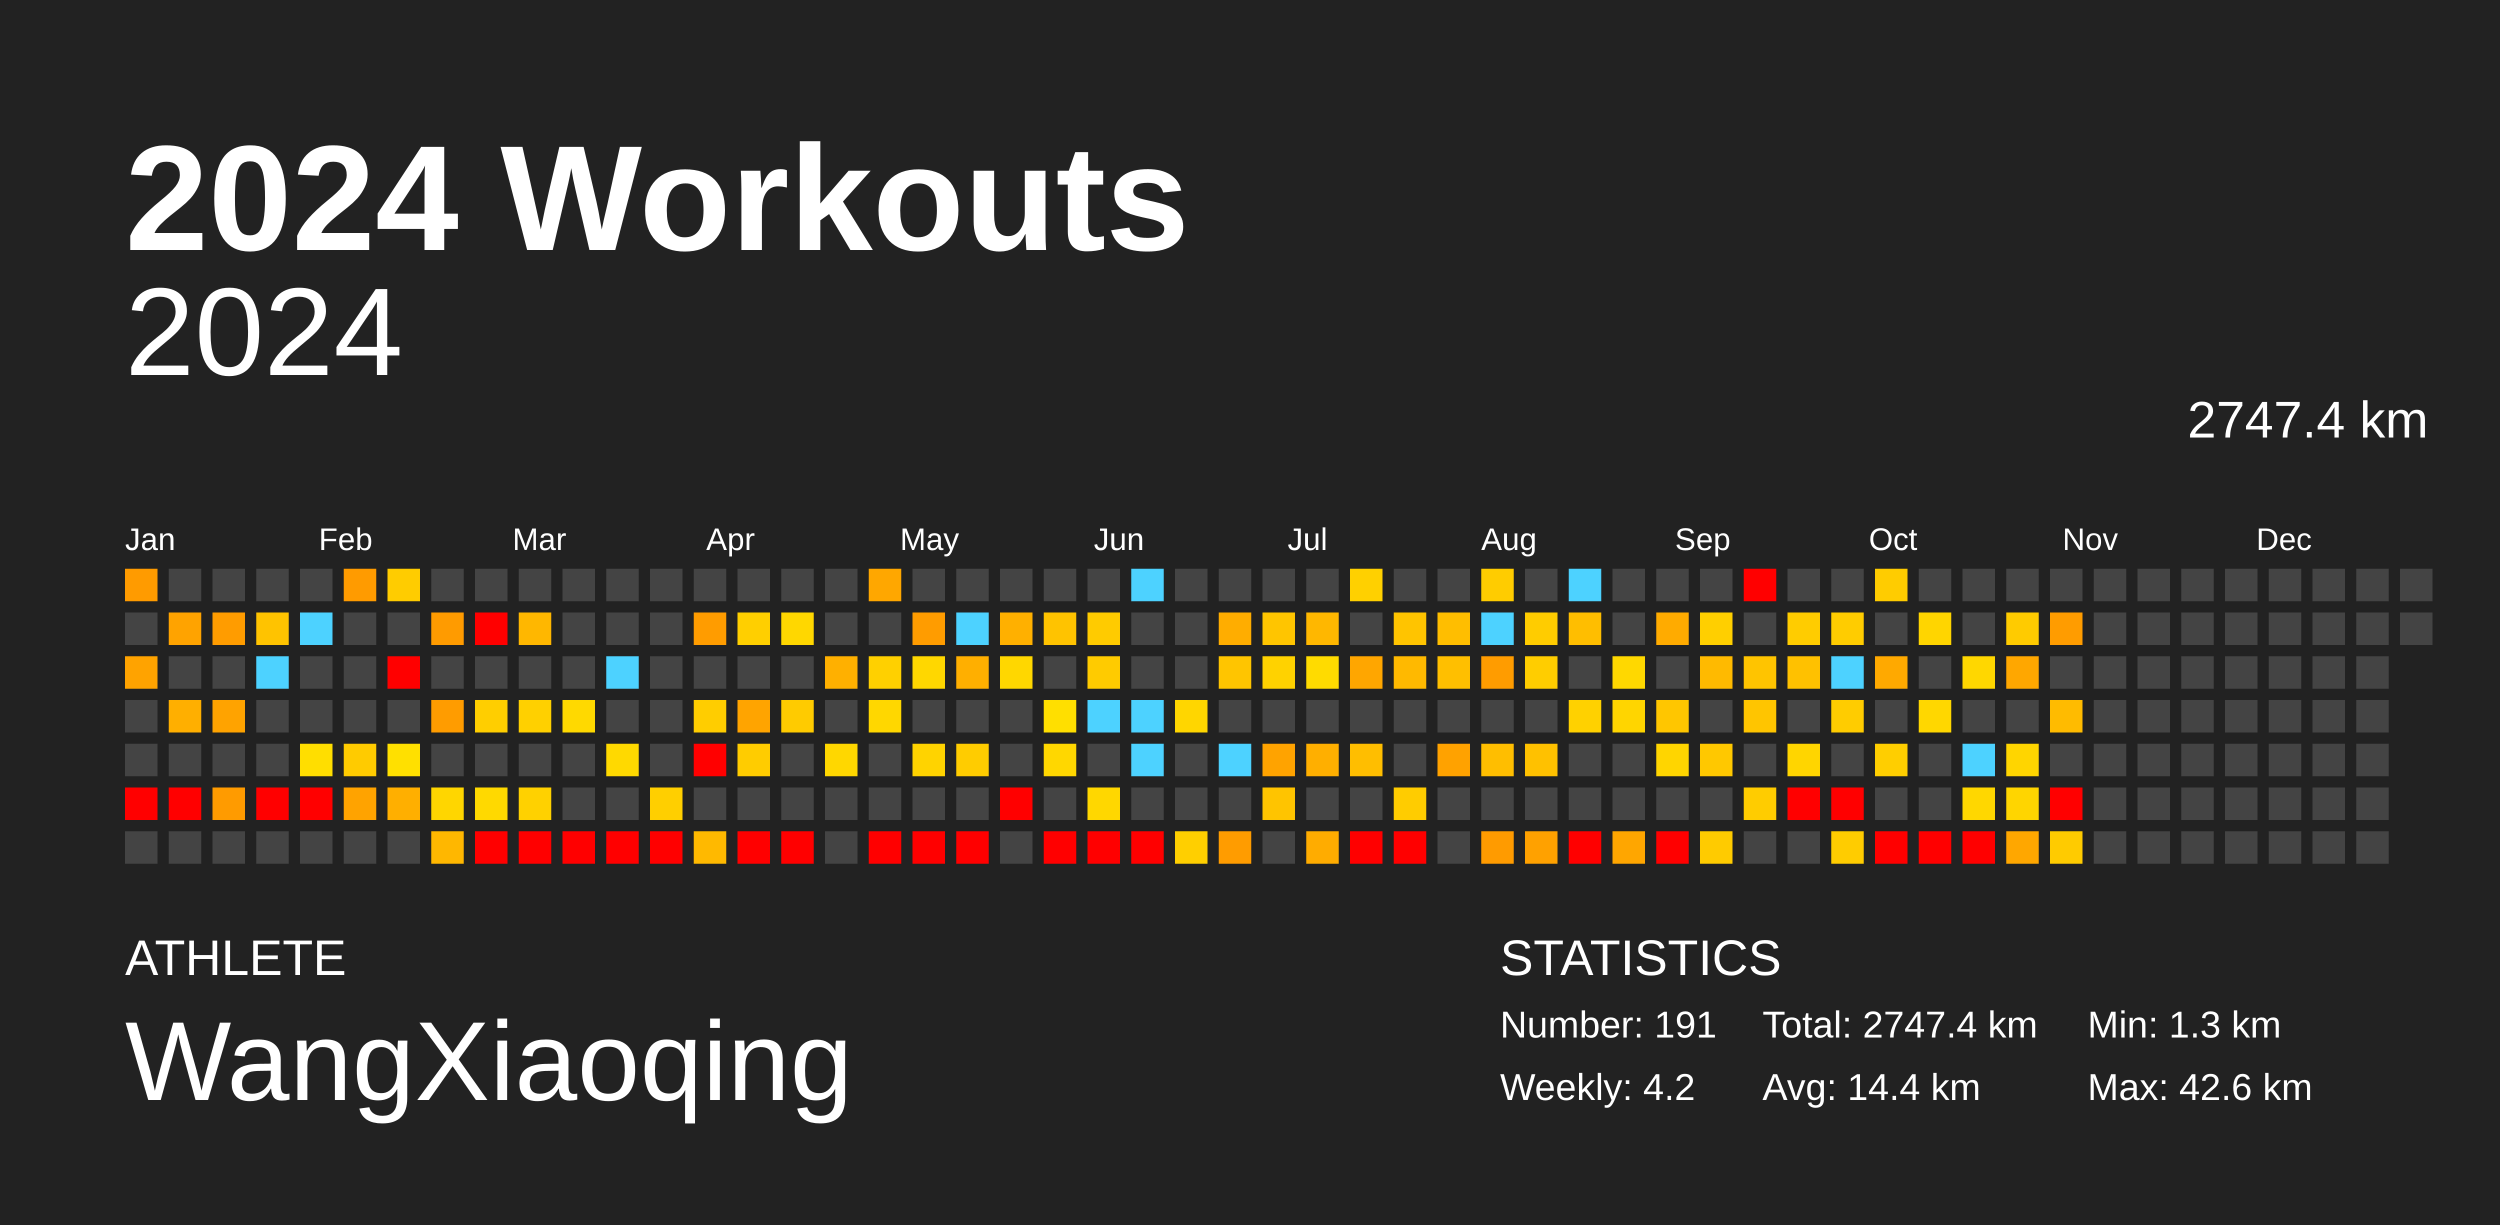
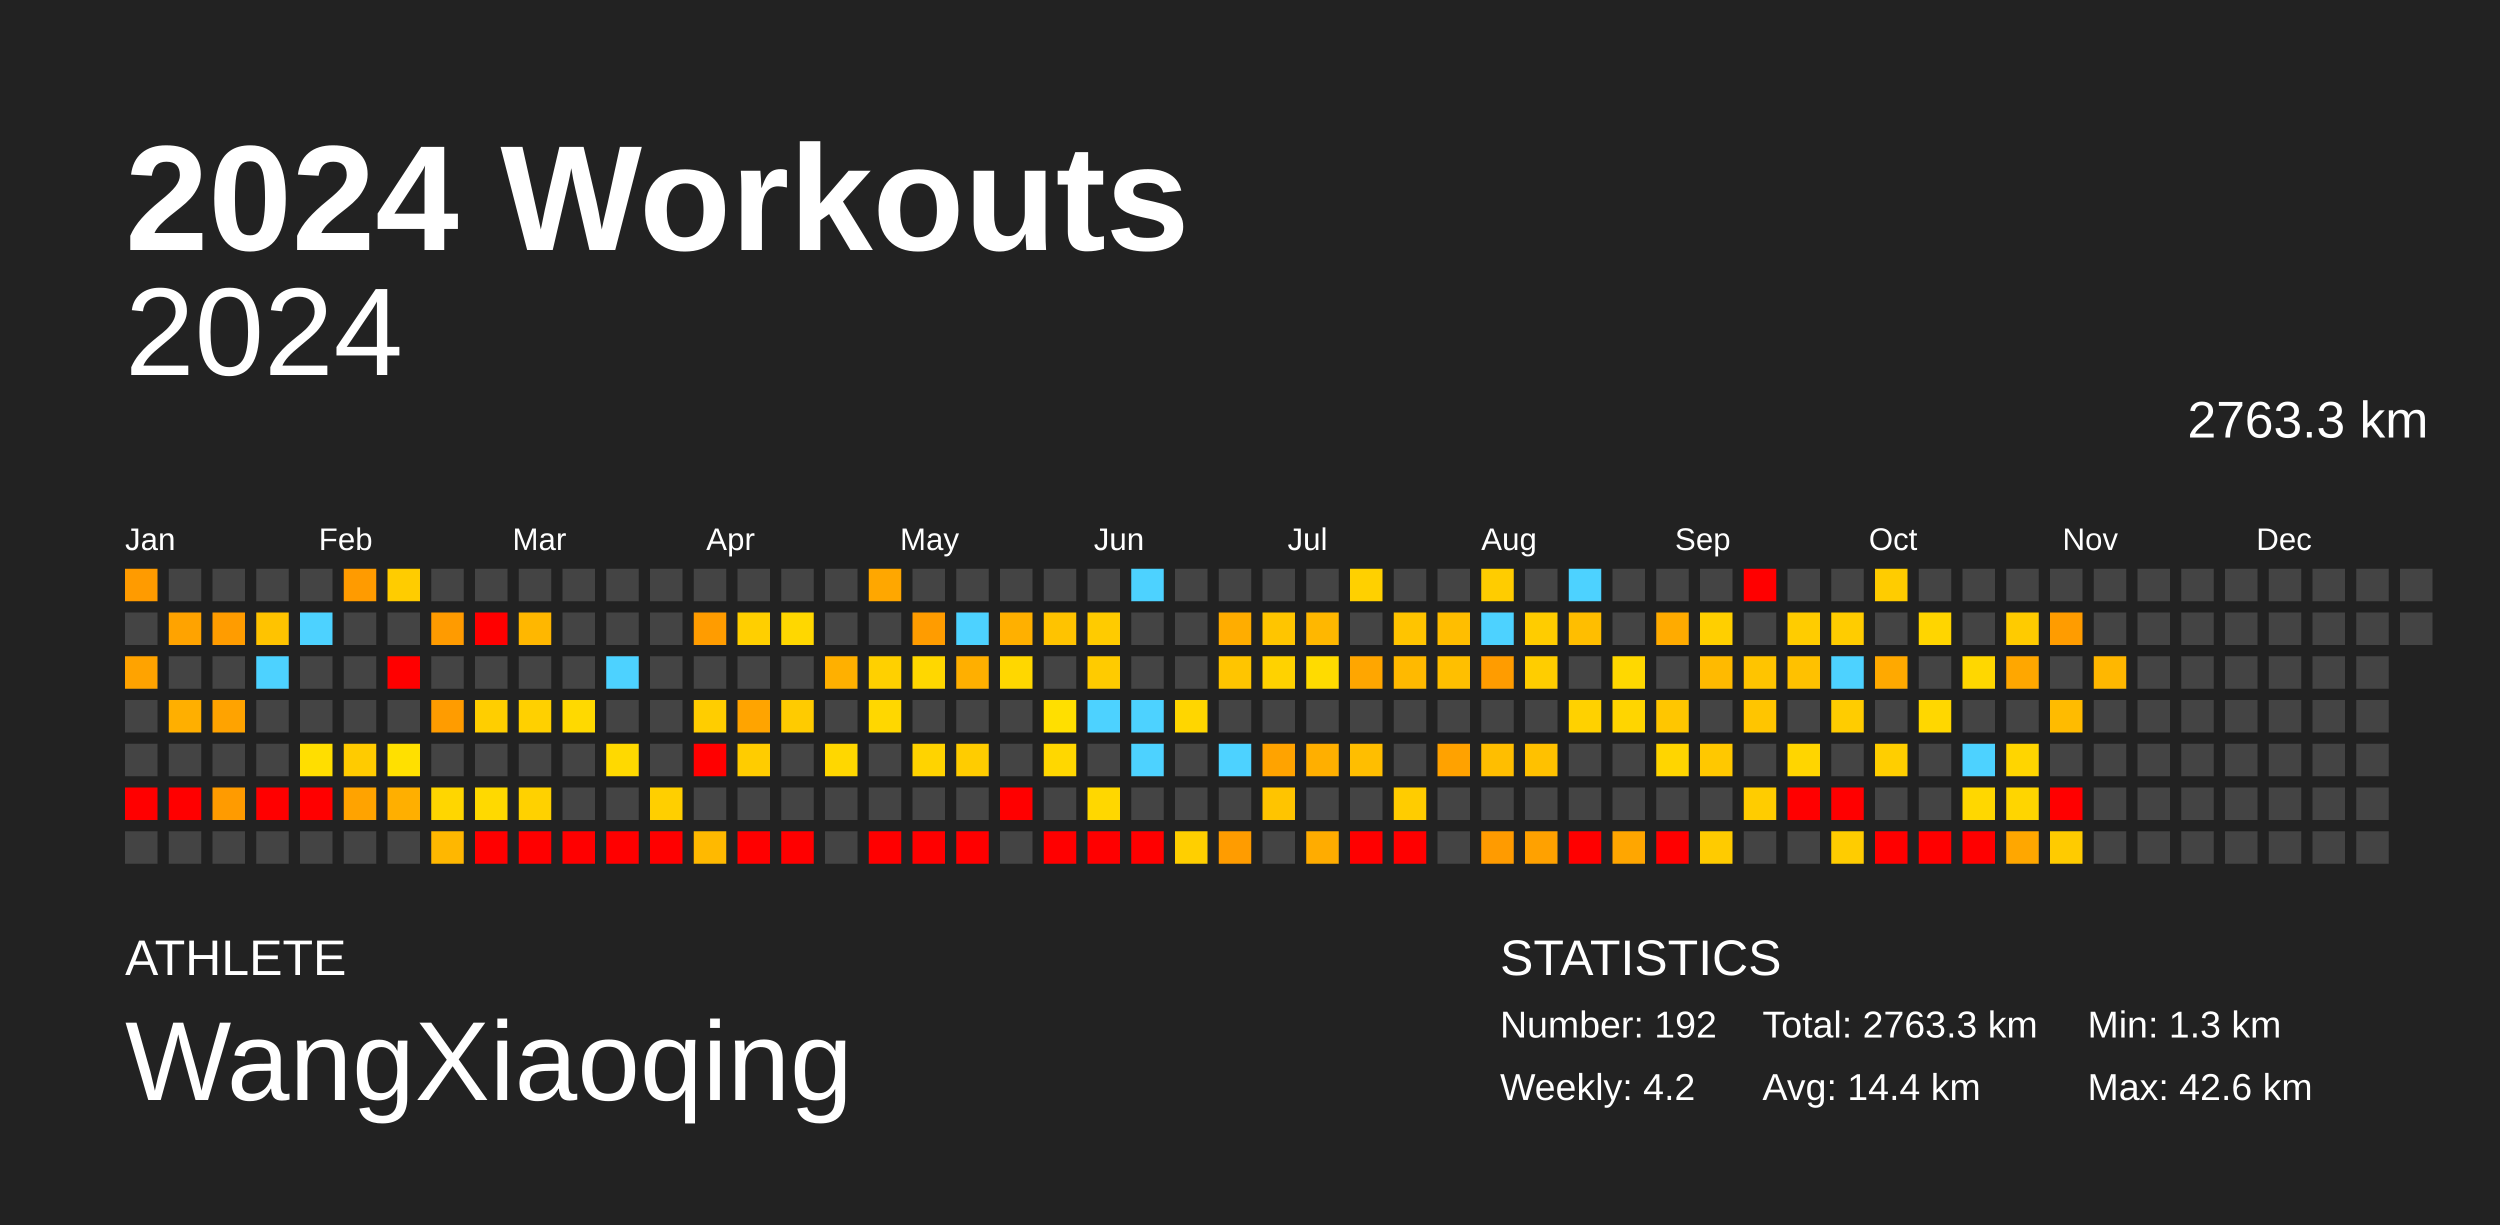
<svg xmlns="http://www.w3.org/2000/svg" baseProfile="full" height="98mm" version="1.1" viewBox="0,0,200,98" width="200mm">
  <defs />
  <rect fill="#222222" height="98" width="200" x="0" y="0" />
  <text fill="#FFFFFF" style="font-size:12px; font-family:Arial; font-weight:bold;" x="10" y="20">2024 Workouts</text>
  <text fill="#FFFFFF" style="font-size:4px; font-family:Arial" x="10" y="78">ATHLETE</text>
  <text fill="#FFFFFF" style="font-size:9px; font-family:Arial" x="10" y="88">WangXiaoqing</text>
  <text fill="#FFFFFF" style="font-size:4px; font-family:Arial" x="120" y="78">STATISTICS</text>
-   <text fill="#FFFFFF" style="font-size:3px; font-family:Arial" x="120" y="83">Number: 191</text>
+   <text fill="#FFFFFF" style="font-size:3px; font-family:Arial" x="120" y="83">Number: 192</text>
  <text fill="#FFFFFF" style="font-size:3px; font-family:Arial" x="120" y="88">Weekly: 4.2</text>
-   <text fill="#FFFFFF" style="font-size:3px; font-family:Arial" x="141" y="83">Total: 2747.4 km</text>
+   <text fill="#FFFFFF" style="font-size:3px; font-family:Arial" x="141" y="83">Total: 2763.3 km</text>
  <text fill="#FFFFFF" style="font-size:3px; font-family:Arial" x="141" y="88">Avg: 14.4 km</text>
  <text fill="#FFFFFF" style="font-size:3px; font-family:Arial" x="167" y="83">Min: 1.3 km</text>
  <text fill="#FFFFFF" style="font-size:3px; font-family:Arial" x="167" y="88">Max: 42.6 km</text>
  <text alignment-baseline="hanging" fill="#FFFFFF" style="font-size:10.0px; font-family:Arial;" x="10" y="30">2024</text>
-   <text alignment-baseline="hanging" fill="#FFFFFF" style="font-size:4.125px; font-family:Arial;" x="175" y="35">2747.4 km</text>
+   <text alignment-baseline="hanging" fill="#FFFFFF" style="font-size:4.125px; font-family:Arial;" x="175" y="35">2763.3 km</text>
  <text fill="#FFFFFF" style="font-size:2.5px; font-family:Arial" x="10.0" y="44">Jan</text>
  <text fill="#FFFFFF" style="font-size:2.5px; font-family:Arial" x="25.5" y="44">Feb</text>
  <text fill="#FFFFFF" style="font-size:2.5px; font-family:Arial" x="41.0" y="44">Mar</text>
  <text fill="#FFFFFF" style="font-size:2.5px; font-family:Arial" x="56.5" y="44">Apr</text>
  <text fill="#FFFFFF" style="font-size:2.5px; font-family:Arial" x="72.0" y="44">May</text>
  <text fill="#FFFFFF" style="font-size:2.5px; font-family:Arial" x="87.5" y="44">Jun</text>
  <text fill="#FFFFFF" style="font-size:2.5px; font-family:Arial" x="103.0" y="44">Jul</text>
  <text fill="#FFFFFF" style="font-size:2.5px; font-family:Arial" x="118.5" y="44">Aug</text>
  <text fill="#FFFFFF" style="font-size:2.5px; font-family:Arial" x="134.0" y="44">Sep</text>
  <text fill="#FFFFFF" style="font-size:2.5px; font-family:Arial" x="149.5" y="44">Oct</text>
  <text fill="#FFFFFF" style="font-size:2.5px; font-family:Arial" x="165.0" y="44">Nov</text>
  <text fill="#FFFFFF" style="font-size:2.5px; font-family:Arial" x="180.5" y="44">Dec</text>
  <rect fill="#ff9b00" height="2.6" width="2.6" x="10.0" y="45.5" />
  <rect fill="#444444" height="2.6" width="2.6" x="10.0" y="49.0" />
  <rect fill="#ffa300" height="2.6" width="2.6" x="10.0" y="52.5" />
  <rect fill="#444444" height="2.6" width="2.6" x="10.0" y="56.0" />
  <rect fill="#444444" height="2.6" width="2.6" x="10.0" y="59.5" />
  <rect fill="red" height="2.6" width="2.6" x="10.0" y="63.0" />
  <rect fill="#444444" height="2.6" width="2.6" x="10.0" y="66.5" />
  <rect fill="#444444" height="2.6" width="2.6" x="13.5" y="45.5" />
  <rect fill="#ffa300" height="2.6" width="2.6" x="13.5" y="49.0" />
  <rect fill="#444444" height="2.6" width="2.6" x="13.5" y="52.5" />
  <rect fill="#ffaf00" height="2.6" width="2.6" x="13.5" y="56.0" />
  <rect fill="#444444" height="2.6" width="2.6" x="13.5" y="59.5" />
  <rect fill="red" height="2.6" width="2.6" x="13.5" y="63.0" />
  <rect fill="#444444" height="2.6" width="2.6" x="13.5" y="66.5" />
  <rect fill="#444444" height="2.6" width="2.6" x="17.0" y="45.5" />
  <rect fill="#ff9c00" height="2.6" width="2.6" x="17.0" y="49.0" />
  <rect fill="#444444" height="2.6" width="2.6" x="17.0" y="52.5" />
  <rect fill="#ffa300" height="2.6" width="2.6" x="17.0" y="56.0" />
  <rect fill="#444444" height="2.6" width="2.6" x="17.0" y="59.5" />
  <rect fill="#ff9b00" height="2.6" width="2.6" x="17.0" y="63.0" />
  <rect fill="#444444" height="2.6" width="2.6" x="17.0" y="66.5" />
  <rect fill="#444444" height="2.6" width="2.6" x="20.5" y="45.5" />
  <rect fill="#ffc300" height="2.6" width="2.6" x="20.5" y="49.0" />
  <rect fill="#4dd2ff" height="2.6" width="2.6" x="20.5" y="52.5" />
  <rect fill="#444444" height="2.6" width="2.6" x="20.5" y="56.0" />
  <rect fill="#444444" height="2.6" width="2.6" x="20.5" y="59.5" />
  <rect fill="red" height="2.6" width="2.6" x="20.5" y="63.0" />
  <rect fill="#444444" height="2.6" width="2.6" x="20.5" y="66.5" />
  <rect fill="#444444" height="2.6" width="2.6" x="24.0" y="45.5" />
  <rect fill="#4dd2ff" height="2.6" width="2.6" x="24.0" y="49.0" />
  <rect fill="#444444" height="2.6" width="2.6" x="24.0" y="52.5" />
  <rect fill="#444444" height="2.6" width="2.6" x="24.0" y="56.0" />
  <rect fill="#ffde00" height="2.6" width="2.6" x="24.0" y="59.5" />
  <rect fill="red" height="2.6" width="2.6" x="24.0" y="63.0" />
  <rect fill="#444444" height="2.6" width="2.6" x="24.0" y="66.5" />
  <rect fill="#ff9b00" height="2.6" width="2.6" x="27.5" y="45.5" />
  <rect fill="#444444" height="2.6" width="2.6" x="27.5" y="49.0" />
  <rect fill="#444444" height="2.6" width="2.6" x="27.5" y="52.5" />
  <rect fill="#444444" height="2.6" width="2.6" x="27.5" y="56.0" />
  <rect fill="#ffcb00" height="2.6" width="2.6" x="27.5" y="59.5" />
  <rect fill="#ffa300" height="2.6" width="2.6" x="27.5" y="63.0" />
  <rect fill="#444444" height="2.6" width="2.6" x="27.5" y="66.5" />
  <rect fill="#ffcc00" height="2.6" width="2.6" x="31.0" y="45.5" />
  <rect fill="#444444" height="2.6" width="2.6" x="31.0" y="49.0" />
  <rect fill="red" height="2.6" width="2.6" x="31.0" y="52.5" />
  <rect fill="#444444" height="2.6" width="2.6" x="31.0" y="56.0" />
  <rect fill="#ffe000" height="2.6" width="2.6" x="31.0" y="59.5" />
  <rect fill="#ffaf00" height="2.6" width="2.6" x="31.0" y="63.0" />
  <rect fill="#444444" height="2.6" width="2.6" x="31.0" y="66.5" />
  <rect fill="#444444" height="2.6" width="2.6" x="34.5" y="45.5" />
  <rect fill="#ff9b00" height="2.6" width="2.6" x="34.5" y="49.0" />
  <rect fill="#444444" height="2.6" width="2.6" x="34.5" y="52.5" />
  <rect fill="#ff9c00" height="2.6" width="2.6" x="34.5" y="56.0" />
  <rect fill="#444444" height="2.6" width="2.6" x="34.5" y="59.5" />
  <rect fill="#ffd600" height="2.6" width="2.6" x="34.5" y="63.0" />
  <rect fill="#ffb700" height="2.6" width="2.6" x="34.5" y="66.5" />
  <rect fill="#444444" height="2.6" width="2.6" x="38.0" y="45.5" />
  <rect fill="red" height="2.6" width="2.6" x="38.0" y="49.0" />
  <rect fill="#444444" height="2.6" width="2.6" x="38.0" y="52.5" />
  <rect fill="#ffce00" height="2.6" width="2.6" x="38.0" y="56.0" />
  <rect fill="#444444" height="2.6" width="2.6" x="38.0" y="59.5" />
  <rect fill="#ffd900" height="2.6" width="2.6" x="38.0" y="63.0" />
  <rect fill="red" height="2.6" width="2.6" x="38.0" y="66.5" />
  <rect fill="#444444" height="2.6" width="2.6" x="41.5" y="45.5" />
  <rect fill="#ffb700" height="2.6" width="2.6" x="41.5" y="49.0" />
  <rect fill="#444444" height="2.6" width="2.6" x="41.5" y="52.5" />
  <rect fill="#ffd000" height="2.6" width="2.6" x="41.5" y="56.0" />
  <rect fill="#444444" height="2.6" width="2.6" x="41.5" y="59.5" />
  <rect fill="#ffd100" height="2.6" width="2.6" x="41.5" y="63.0" />
  <rect fill="red" height="2.6" width="2.6" x="41.5" y="66.5" />
  <rect fill="#444444" height="2.6" width="2.6" x="45.0" y="45.5" />
  <rect fill="#444444" height="2.6" width="2.6" x="45.0" y="49.0" />
  <rect fill="#444444" height="2.6" width="2.6" x="45.0" y="52.5" />
  <rect fill="#ffd900" height="2.6" width="2.6" x="45.0" y="56.0" />
  <rect fill="#444444" height="2.6" width="2.6" x="45.0" y="59.5" />
  <rect fill="#444444" height="2.6" width="2.6" x="45.0" y="63.0" />
  <rect fill="red" height="2.6" width="2.6" x="45.0" y="66.5" />
  <rect fill="#444444" height="2.6" width="2.6" x="48.5" y="45.5" />
  <rect fill="#444444" height="2.6" width="2.6" x="48.5" y="49.0" />
  <rect fill="#4dd2ff" height="2.6" width="2.6" x="48.5" y="52.5" />
  <rect fill="#444444" height="2.6" width="2.6" x="48.5" y="56.0" />
  <rect fill="#ffd900" height="2.6" width="2.6" x="48.5" y="59.5" />
  <rect fill="#444444" height="2.6" width="2.6" x="48.5" y="63.0" />
  <rect fill="red" height="2.6" width="2.6" x="48.5" y="66.5" />
  <rect fill="#444444" height="2.6" width="2.6" x="52.0" y="45.5" />
  <rect fill="#444444" height="2.6" width="2.6" x="52.0" y="49.0" />
  <rect fill="#444444" height="2.6" width="2.6" x="52.0" y="52.5" />
  <rect fill="#444444" height="2.6" width="2.6" x="52.0" y="56.0" />
  <rect fill="#444444" height="2.6" width="2.6" x="52.0" y="59.5" />
  <rect fill="#ffcf00" height="2.6" width="2.6" x="52.0" y="63.0" />
  <rect fill="red" height="2.6" width="2.6" x="52.0" y="66.5" />
  <rect fill="#444444" height="2.6" width="2.6" x="55.5" y="45.5" />
  <rect fill="#ff9c00" height="2.6" width="2.6" x="55.5" y="49.0" />
  <rect fill="#444444" height="2.6" width="2.6" x="55.5" y="52.5" />
  <rect fill="#ffcd00" height="2.6" width="2.6" x="55.5" y="56.0" />
  <rect fill="red" height="2.6" width="2.6" x="55.5" y="59.5" />
  <rect fill="#444444" height="2.6" width="2.6" x="55.5" y="63.0" />
  <rect fill="#ffb900" height="2.6" width="2.6" x="55.5" y="66.5" />
  <rect fill="#444444" height="2.6" width="2.6" x="59.0" y="45.5" />
  <rect fill="#ffcf00" height="2.6" width="2.6" x="59.0" y="49.0" />
  <rect fill="#444444" height="2.6" width="2.6" x="59.0" y="52.5" />
  <rect fill="#ffa400" height="2.6" width="2.6" x="59.0" y="56.0" />
  <rect fill="#ffcc00" height="2.6" width="2.6" x="59.0" y="59.5" />
  <rect fill="#444444" height="2.6" width="2.6" x="59.0" y="63.0" />
  <rect fill="red" height="2.6" width="2.6" x="59.0" y="66.5" />
  <rect fill="#444444" height="2.6" width="2.6" x="62.5" y="45.5" />
  <rect fill="#ffd700" height="2.6" width="2.6" x="62.5" y="49.0" />
  <rect fill="#444444" height="2.6" width="2.6" x="62.5" y="52.5" />
  <rect fill="#ffcb00" height="2.6" width="2.6" x="62.5" y="56.0" />
  <rect fill="#444444" height="2.6" width="2.6" x="62.5" y="59.5" />
  <rect fill="#444444" height="2.6" width="2.6" x="62.5" y="63.0" />
  <rect fill="red" height="2.6" width="2.6" x="62.5" y="66.5" />
  <rect fill="#444444" height="2.6" width="2.6" x="66.0" y="45.5" />
  <rect fill="#444444" height="2.6" width="2.6" x="66.0" y="49.0" />
  <rect fill="#ffb000" height="2.6" width="2.6" x="66.0" y="52.5" />
  <rect fill="#444444" height="2.6" width="2.6" x="66.0" y="56.0" />
  <rect fill="#ffd700" height="2.6" width="2.6" x="66.0" y="59.5" />
  <rect fill="#444444" height="2.6" width="2.6" x="66.0" y="63.0" />
  <rect fill="#444444" height="2.6" width="2.6" x="66.0" y="66.5" />
  <rect fill="#ffa700" height="2.6" width="2.6" x="69.5" y="45.5" />
  <rect fill="#444444" height="2.6" width="2.6" x="69.5" y="49.0" />
  <rect fill="#ffd000" height="2.6" width="2.6" x="69.5" y="52.5" />
  <rect fill="#ffd700" height="2.6" width="2.6" x="69.5" y="56.0" />
  <rect fill="#444444" height="2.6" width="2.6" x="69.5" y="59.5" />
  <rect fill="#444444" height="2.6" width="2.6" x="69.5" y="63.0" />
  <rect fill="red" height="2.6" width="2.6" x="69.5" y="66.5" />
  <rect fill="#444444" height="2.6" width="2.6" x="73.0" y="45.5" />
  <rect fill="#ff9c00" height="2.6" width="2.6" x="73.0" y="49.0" />
  <rect fill="#ffd700" height="2.6" width="2.6" x="73.0" y="52.5" />
  <rect fill="#444444" height="2.6" width="2.6" x="73.0" y="56.0" />
  <rect fill="#ffd300" height="2.6" width="2.6" x="73.0" y="59.5" />
  <rect fill="#444444" height="2.6" width="2.6" x="73.0" y="63.0" />
  <rect fill="red" height="2.6" width="2.6" x="73.0" y="66.5" />
  <rect fill="#444444" height="2.6" width="2.6" x="76.5" y="45.5" />
  <rect fill="#4dd2ff" height="2.6" width="2.6" x="76.5" y="49.0" />
  <rect fill="#ffaf00" height="2.6" width="2.6" x="76.5" y="52.5" />
  <rect fill="#444444" height="2.6" width="2.6" x="76.5" y="56.0" />
  <rect fill="#ffcc00" height="2.6" width="2.6" x="76.5" y="59.5" />
  <rect fill="#444444" height="2.6" width="2.6" x="76.5" y="63.0" />
  <rect fill="red" height="2.6" width="2.6" x="76.5" y="66.5" />
  <rect fill="#444444" height="2.6" width="2.6" x="80.0" y="45.5" />
  <rect fill="#ffb000" height="2.6" width="2.6" x="80.0" y="49.0" />
  <rect fill="#ffd700" height="2.6" width="2.6" x="80.0" y="52.5" />
  <rect fill="#444444" height="2.6" width="2.6" x="80.0" y="56.0" />
  <rect fill="#444444" height="2.6" width="2.6" x="80.0" y="59.5" />
  <rect fill="red" height="2.6" width="2.6" x="80.0" y="63.0" />
  <rect fill="#444444" height="2.6" width="2.6" x="80.0" y="66.5" />
  <rect fill="#444444" height="2.6" width="2.6" x="83.5" y="45.5" />
  <rect fill="#ffc300" height="2.6" width="2.6" x="83.5" y="49.0" />
  <rect fill="#444444" height="2.6" width="2.6" x="83.5" y="52.5" />
  <rect fill="#ffdf00" height="2.6" width="2.6" x="83.5" y="56.0" />
  <rect fill="#ffd700" height="2.6" width="2.6" x="83.5" y="59.5" />
  <rect fill="#444444" height="2.6" width="2.6" x="83.5" y="63.0" />
  <rect fill="red" height="2.6" width="2.6" x="83.5" y="66.5" />
  <rect fill="#444444" height="2.6" width="2.6" x="87.0" y="45.5" />
  <rect fill="#ffcb00" height="2.6" width="2.6" x="87.0" y="49.0" />
  <rect fill="#ffcb00" height="2.6" width="2.6" x="87.0" y="52.5" />
  <rect fill="#4dd2ff" height="2.6" width="2.6" x="87.0" y="56.0" />
  <rect fill="#444444" height="2.6" width="2.6" x="87.0" y="59.5" />
  <rect fill="#ffd700" height="2.6" width="2.6" x="87.0" y="63.0" />
  <rect fill="red" height="2.6" width="2.6" x="87.0" y="66.5" />
  <rect fill="#4dd2ff" height="2.6" width="2.6" x="90.5" y="45.5" />
  <rect fill="#444444" height="2.6" width="2.6" x="90.5" y="49.0" />
  <rect fill="#444444" height="2.6" width="2.6" x="90.5" y="52.5" />
  <rect fill="#4dd2ff" height="2.6" width="2.6" x="90.5" y="56.0" />
  <rect fill="#4dd2ff" height="2.6" width="2.6" x="90.5" y="59.5" />
  <rect fill="#444444" height="2.6" width="2.6" x="90.5" y="63.0" />
  <rect fill="red" height="2.6" width="2.6" x="90.5" y="66.5" />
  <rect fill="#444444" height="2.6" width="2.6" x="94.0" y="45.5" />
  <rect fill="#444444" height="2.6" width="2.6" x="94.0" y="49.0" />
  <rect fill="#444444" height="2.6" width="2.6" x="94.0" y="52.5" />
  <rect fill="#ffd600" height="2.6" width="2.6" x="94.0" y="56.0" />
  <rect fill="#444444" height="2.6" width="2.6" x="94.0" y="59.5" />
  <rect fill="#444444" height="2.6" width="2.6" x="94.0" y="63.0" />
  <rect fill="#ffcf00" height="2.6" width="2.6" x="94.0" y="66.5" />
  <rect fill="#444444" height="2.6" width="2.6" x="97.5" y="45.5" />
  <rect fill="#ffad00" height="2.6" width="2.6" x="97.5" y="49.0" />
  <rect fill="#ffc500" height="2.6" width="2.6" x="97.5" y="52.5" />
  <rect fill="#444444" height="2.6" width="2.6" x="97.5" y="56.0" />
  <rect fill="#4dd2ff" height="2.6" width="2.6" x="97.5" y="59.5" />
  <rect fill="#444444" height="2.6" width="2.6" x="97.5" y="63.0" />
  <rect fill="#ff9c00" height="2.6" width="2.6" x="97.5" y="66.5" />
  <rect fill="#444444" height="2.6" width="2.6" x="101.0" y="45.5" />
  <rect fill="#ffc500" height="2.6" width="2.6" x="101.0" y="49.0" />
  <rect fill="#ffd200" height="2.6" width="2.6" x="101.0" y="52.5" />
  <rect fill="#444444" height="2.6" width="2.6" x="101.0" y="56.0" />
  <rect fill="#ffa300" height="2.6" width="2.6" x="101.0" y="59.5" />
  <rect fill="#ffc400" height="2.6" width="2.6" x="101.0" y="63.0" />
  <rect fill="#444444" height="2.6" width="2.6" x="101.0" y="66.5" />
  <rect fill="#444444" height="2.6" width="2.6" x="104.5" y="45.5" />
  <rect fill="#ffb700" height="2.6" width="2.6" x="104.5" y="49.0" />
  <rect fill="#ffdb00" height="2.6" width="2.6" x="104.5" y="52.5" />
  <rect fill="#444444" height="2.6" width="2.6" x="104.5" y="56.0" />
  <rect fill="#ffaf00" height="2.6" width="2.6" x="104.5" y="59.5" />
  <rect fill="#444444" height="2.6" width="2.6" x="104.5" y="63.0" />
  <rect fill="#ffac00" height="2.6" width="2.6" x="104.5" y="66.5" />
  <rect fill="#ffd000" height="2.6" width="2.6" x="108.0" y="45.5" />
  <rect fill="#444444" height="2.6" width="2.6" x="108.0" y="49.0" />
  <rect fill="#ffa600" height="2.6" width="2.6" x="108.0" y="52.5" />
  <rect fill="#444444" height="2.6" width="2.6" x="108.0" y="56.0" />
  <rect fill="#ffbe00" height="2.6" width="2.6" x="108.0" y="59.5" />
  <rect fill="#444444" height="2.6" width="2.6" x="108.0" y="63.0" />
  <rect fill="red" height="2.6" width="2.6" x="108.0" y="66.5" />
  <rect fill="#444444" height="2.6" width="2.6" x="111.5" y="45.5" />
  <rect fill="#ffc400" height="2.6" width="2.6" x="111.5" y="49.0" />
  <rect fill="#ffb900" height="2.6" width="2.6" x="111.5" y="52.5" />
  <rect fill="#444444" height="2.6" width="2.6" x="111.5" y="56.0" />
  <rect fill="#444444" height="2.6" width="2.6" x="111.5" y="59.5" />
  <rect fill="#ffcc00" height="2.6" width="2.6" x="111.5" y="63.0" />
  <rect fill="red" height="2.6" width="2.6" x="111.5" y="66.5" />
  <rect fill="#444444" height="2.6" width="2.6" x="115.0" y="45.5" />
  <rect fill="#ffbe00" height="2.6" width="2.6" x="115.0" y="49.0" />
  <rect fill="#ffbf00" height="2.6" width="2.6" x="115.0" y="52.5" />
  <rect fill="#444444" height="2.6" width="2.6" x="115.0" y="56.0" />
  <rect fill="#ffa200" height="2.6" width="2.6" x="115.0" y="59.5" />
  <rect fill="#444444" height="2.6" width="2.6" x="115.0" y="63.0" />
  <rect fill="#444444" height="2.6" width="2.6" x="115.0" y="66.5" />
  <rect fill="#ffcc00" height="2.6" width="2.6" x="118.5" y="45.5" />
  <rect fill="#4dd2ff" height="2.6" width="2.6" x="118.5" y="49.0" />
  <rect fill="#ff9c00" height="2.6" width="2.6" x="118.5" y="52.5" />
  <rect fill="#444444" height="2.6" width="2.6" x="118.5" y="56.0" />
  <rect fill="#ffbe00" height="2.6" width="2.6" x="118.5" y="59.5" />
  <rect fill="#444444" height="2.6" width="2.6" x="118.5" y="63.0" />
  <rect fill="#ff9b00" height="2.6" width="2.6" x="118.5" y="66.5" />
  <rect fill="#444444" height="2.6" width="2.6" x="122.0" y="45.5" />
  <rect fill="#ffcc00" height="2.6" width="2.6" x="122.0" y="49.0" />
  <rect fill="#ffcd00" height="2.6" width="2.6" x="122.0" y="52.5" />
  <rect fill="#444444" height="2.6" width="2.6" x="122.0" y="56.0" />
  <rect fill="#ffc100" height="2.6" width="2.6" x="122.0" y="59.5" />
  <rect fill="#444444" height="2.6" width="2.6" x="122.0" y="63.0" />
  <rect fill="#ffa100" height="2.6" width="2.6" x="122.0" y="66.5" />
  <rect fill="#4dd2ff" height="2.6" width="2.6" x="125.5" y="45.5" />
  <rect fill="#ffbe00" height="2.6" width="2.6" x="125.5" y="49.0" />
  <rect fill="#444444" height="2.6" width="2.6" x="125.5" y="52.5" />
  <rect fill="#ffd100" height="2.6" width="2.6" x="125.5" y="56.0" />
  <rect fill="#444444" height="2.6" width="2.6" x="125.5" y="59.5" />
  <rect fill="#444444" height="2.6" width="2.6" x="125.5" y="63.0" />
  <rect fill="red" height="2.6" width="2.6" x="125.5" y="66.5" />
  <rect fill="#444444" height="2.6" width="2.6" x="129.0" y="45.5" />
  <rect fill="#444444" height="2.6" width="2.6" x="129.0" y="49.0" />
  <rect fill="#ffd800" height="2.6" width="2.6" x="129.0" y="52.5" />
  <rect fill="#ffd500" height="2.6" width="2.6" x="129.0" y="56.0" />
  <rect fill="#444444" height="2.6" width="2.6" x="129.0" y="59.5" />
  <rect fill="#444444" height="2.6" width="2.6" x="129.0" y="63.0" />
  <rect fill="#ffa600" height="2.6" width="2.6" x="129.0" y="66.5" />
  <rect fill="#444444" height="2.6" width="2.6" x="132.5" y="45.5" />
  <rect fill="#ffab00" height="2.6" width="2.6" x="132.5" y="49.0" />
  <rect fill="#444444" height="2.6" width="2.6" x="132.5" y="52.5" />
  <rect fill="#ffc600" height="2.6" width="2.6" x="132.5" y="56.0" />
  <rect fill="#ffd500" height="2.6" width="2.6" x="132.5" y="59.5" />
  <rect fill="#444444" height="2.6" width="2.6" x="132.5" y="63.0" />
  <rect fill="red" height="2.6" width="2.6" x="132.5" y="66.5" />
  <rect fill="#444444" height="2.6" width="2.6" x="136.0" y="45.5" />
  <rect fill="#ffcf00" height="2.6" width="2.6" x="136.0" y="49.0" />
  <rect fill="#ffba00" height="2.6" width="2.6" x="136.0" y="52.5" />
  <rect fill="#444444" height="2.6" width="2.6" x="136.0" y="56.0" />
  <rect fill="#ffc800" height="2.6" width="2.6" x="136.0" y="59.5" />
  <rect fill="#444444" height="2.6" width="2.6" x="136.0" y="63.0" />
  <rect fill="#ffcb00" height="2.6" width="2.6" x="136.0" y="66.5" />
  <rect fill="red" height="2.6" width="2.6" x="139.5" y="45.5" />
  <rect fill="#444444" height="2.6" width="2.6" x="139.5" y="49.0" />
  <rect fill="#ffc400" height="2.6" width="2.6" x="139.5" y="52.5" />
  <rect fill="#ffc500" height="2.6" width="2.6" x="139.5" y="56.0" />
  <rect fill="#444444" height="2.6" width="2.6" x="139.5" y="59.5" />
  <rect fill="#ffcc00" height="2.6" width="2.6" x="139.5" y="63.0" />
  <rect fill="#444444" height="2.6" width="2.6" x="139.5" y="66.5" />
  <rect fill="#444444" height="2.6" width="2.6" x="143.0" y="45.5" />
  <rect fill="#ffcc00" height="2.6" width="2.6" x="143.0" y="49.0" />
  <rect fill="#ffc100" height="2.6" width="2.6" x="143.0" y="52.5" />
  <rect fill="#444444" height="2.6" width="2.6" x="143.0" y="56.0" />
  <rect fill="#ffd500" height="2.6" width="2.6" x="143.0" y="59.5" />
  <rect fill="red" height="2.6" width="2.6" x="143.0" y="63.0" />
  <rect fill="#444444" height="2.6" width="2.6" x="143.0" y="66.5" />
  <rect fill="#444444" height="2.6" width="2.6" x="146.5" y="45.5" />
  <rect fill="#ffcc00" height="2.6" width="2.6" x="146.5" y="49.0" />
  <rect fill="#4dd2ff" height="2.6" width="2.6" x="146.5" y="52.5" />
  <rect fill="#ffcc00" height="2.6" width="2.6" x="146.5" y="56.0" />
  <rect fill="#444444" height="2.6" width="2.6" x="146.5" y="59.5" />
  <rect fill="red" height="2.6" width="2.6" x="146.5" y="63.0" />
  <rect fill="#ffcc00" height="2.6" width="2.6" x="146.5" y="66.5" />
  <rect fill="#ffcc00" height="2.6" width="2.6" x="150.0" y="45.5" />
  <rect fill="#444444" height="2.6" width="2.6" x="150.0" y="49.0" />
  <rect fill="#ffa900" height="2.6" width="2.6" x="150.0" y="52.5" />
  <rect fill="#444444" height="2.6" width="2.6" x="150.0" y="56.0" />
  <rect fill="#ffce00" height="2.6" width="2.6" x="150.0" y="59.5" />
  <rect fill="#444444" height="2.6" width="2.6" x="150.0" y="63.0" />
  <rect fill="red" height="2.6" width="2.6" x="150.0" y="66.5" />
  <rect fill="#444444" height="2.6" width="2.6" x="153.5" y="45.5" />
  <rect fill="#ffd500" height="2.6" width="2.6" x="153.5" y="49.0" />
  <rect fill="#444444" height="2.6" width="2.6" x="153.5" y="52.5" />
  <rect fill="#ffd700" height="2.6" width="2.6" x="153.5" y="56.0" />
  <rect fill="#444444" height="2.6" width="2.6" x="153.5" y="59.5" />
  <rect fill="#444444" height="2.6" width="2.6" x="153.5" y="63.0" />
  <rect fill="red" height="2.6" width="2.6" x="153.5" y="66.5" />
  <rect fill="#444444" height="2.6" width="2.6" x="157.0" y="45.5" />
  <rect fill="#444444" height="2.6" width="2.6" x="157.0" y="49.0" />
  <rect fill="#ffd700" height="2.6" width="2.6" x="157.0" y="52.5" />
  <rect fill="#444444" height="2.6" width="2.6" x="157.0" y="56.0" />
  <rect fill="#4dd2ff" height="2.6" width="2.6" x="157.0" y="59.5" />
  <rect fill="#ffd700" height="2.6" width="2.6" x="157.0" y="63.0" />
  <rect fill="red" height="2.6" width="2.6" x="157.0" y="66.5" />
  <rect fill="#444444" height="2.6" width="2.6" x="160.5" y="45.5" />
  <rect fill="#ffcb00" height="2.6" width="2.6" x="160.5" y="49.0" />
  <rect fill="#ffa700" height="2.6" width="2.6" x="160.5" y="52.5" />
  <rect fill="#444444" height="2.6" width="2.6" x="160.5" y="56.0" />
  <rect fill="#ffd500" height="2.6" width="2.6" x="160.5" y="59.5" />
  <rect fill="#ffd500" height="2.6" width="2.6" x="160.5" y="63.0" />
  <rect fill="#ffa700" height="2.6" width="2.6" x="160.5" y="66.5" />
  <rect fill="#444444" height="2.6" width="2.6" x="164.0" y="45.5" />
  <rect fill="#ff9c00" height="2.6" width="2.6" x="164.0" y="49.0" />
  <rect fill="#444444" height="2.6" width="2.6" x="164.0" y="52.5" />
  <rect fill="#ffbb00" height="2.6" width="2.6" x="164.0" y="56.0" />
  <rect fill="#444444" height="2.6" width="2.6" x="164.0" y="59.5" />
  <rect fill="red" height="2.6" width="2.6" x="164.0" y="63.0" />
  <rect fill="#ffcb00" height="2.6" width="2.6" x="164.0" y="66.5" />
  <rect fill="#444444" height="2.6" width="2.6" x="167.5" y="45.5" />
  <rect fill="#444444" height="2.6" width="2.6" x="167.5" y="49.0" />
-   <rect fill="#444444" height="2.6" width="2.6" x="167.5" y="52.5" />
+   <rect fill="#ffb700" height="2.6" width="2.6" x="167.5" y="52.5" />
  <rect fill="#444444" height="2.6" width="2.6" x="167.5" y="56.0" />
  <rect fill="#444444" height="2.6" width="2.6" x="167.5" y="59.5" />
  <rect fill="#444444" height="2.6" width="2.6" x="167.5" y="63.0" />
  <rect fill="#444444" height="2.6" width="2.6" x="167.5" y="66.5" />
  <rect fill="#444444" height="2.6" width="2.6" x="171.0" y="45.5" />
  <rect fill="#444444" height="2.6" width="2.6" x="171.0" y="49.0" />
  <rect fill="#444444" height="2.6" width="2.6" x="171.0" y="52.5" />
  <rect fill="#444444" height="2.6" width="2.6" x="171.0" y="56.0" />
  <rect fill="#444444" height="2.6" width="2.6" x="171.0" y="59.5" />
  <rect fill="#444444" height="2.6" width="2.6" x="171.0" y="63.0" />
  <rect fill="#444444" height="2.6" width="2.6" x="171.0" y="66.5" />
  <rect fill="#444444" height="2.6" width="2.6" x="174.5" y="45.5" />
  <rect fill="#444444" height="2.6" width="2.6" x="174.5" y="49.0" />
  <rect fill="#444444" height="2.6" width="2.6" x="174.5" y="52.5" />
  <rect fill="#444444" height="2.6" width="2.6" x="174.5" y="56.0" />
  <rect fill="#444444" height="2.6" width="2.6" x="174.5" y="59.5" />
  <rect fill="#444444" height="2.6" width="2.6" x="174.5" y="63.0" />
  <rect fill="#444444" height="2.6" width="2.6" x="174.5" y="66.5" />
  <rect fill="#444444" height="2.6" width="2.6" x="178.0" y="45.5" />
  <rect fill="#444444" height="2.6" width="2.6" x="178.0" y="49.0" />
  <rect fill="#444444" height="2.6" width="2.6" x="178.0" y="52.5" />
  <rect fill="#444444" height="2.6" width="2.6" x="178.0" y="56.0" />
  <rect fill="#444444" height="2.6" width="2.6" x="178.0" y="59.5" />
  <rect fill="#444444" height="2.6" width="2.6" x="178.0" y="63.0" />
  <rect fill="#444444" height="2.6" width="2.6" x="178.0" y="66.5" />
  <rect fill="#444444" height="2.6" width="2.6" x="181.5" y="45.5" />
  <rect fill="#444444" height="2.6" width="2.6" x="181.5" y="49.0" />
  <rect fill="#444444" height="2.6" width="2.6" x="181.5" y="52.5" />
  <rect fill="#444444" height="2.6" width="2.6" x="181.5" y="56.0" />
  <rect fill="#444444" height="2.6" width="2.6" x="181.5" y="59.5" />
  <rect fill="#444444" height="2.6" width="2.6" x="181.5" y="63.0" />
  <rect fill="#444444" height="2.6" width="2.6" x="181.5" y="66.5" />
  <rect fill="#444444" height="2.6" width="2.6" x="185.0" y="45.5" />
  <rect fill="#444444" height="2.6" width="2.6" x="185.0" y="49.0" />
  <rect fill="#444444" height="2.6" width="2.6" x="185.0" y="52.5" />
  <rect fill="#444444" height="2.6" width="2.6" x="185.0" y="56.0" />
  <rect fill="#444444" height="2.6" width="2.6" x="185.0" y="59.5" />
  <rect fill="#444444" height="2.6" width="2.6" x="185.0" y="63.0" />
  <rect fill="#444444" height="2.6" width="2.6" x="185.0" y="66.5" />
  <rect fill="#444444" height="2.6" width="2.6" x="188.5" y="45.5" />
  <rect fill="#444444" height="2.6" width="2.6" x="188.5" y="49.0" />
  <rect fill="#444444" height="2.6" width="2.6" x="188.5" y="52.5" />
  <rect fill="#444444" height="2.6" width="2.6" x="188.5" y="56.0" />
  <rect fill="#444444" height="2.6" width="2.6" x="188.5" y="59.5" />
  <rect fill="#444444" height="2.6" width="2.6" x="188.5" y="63.0" />
  <rect fill="#444444" height="2.6" width="2.6" x="188.5" y="66.5" />
  <rect fill="#444444" height="2.6" width="2.6" x="192.0" y="45.5" />
  <rect fill="#444444" height="2.6" width="2.6" x="192.0" y="49.0" />
</svg>
